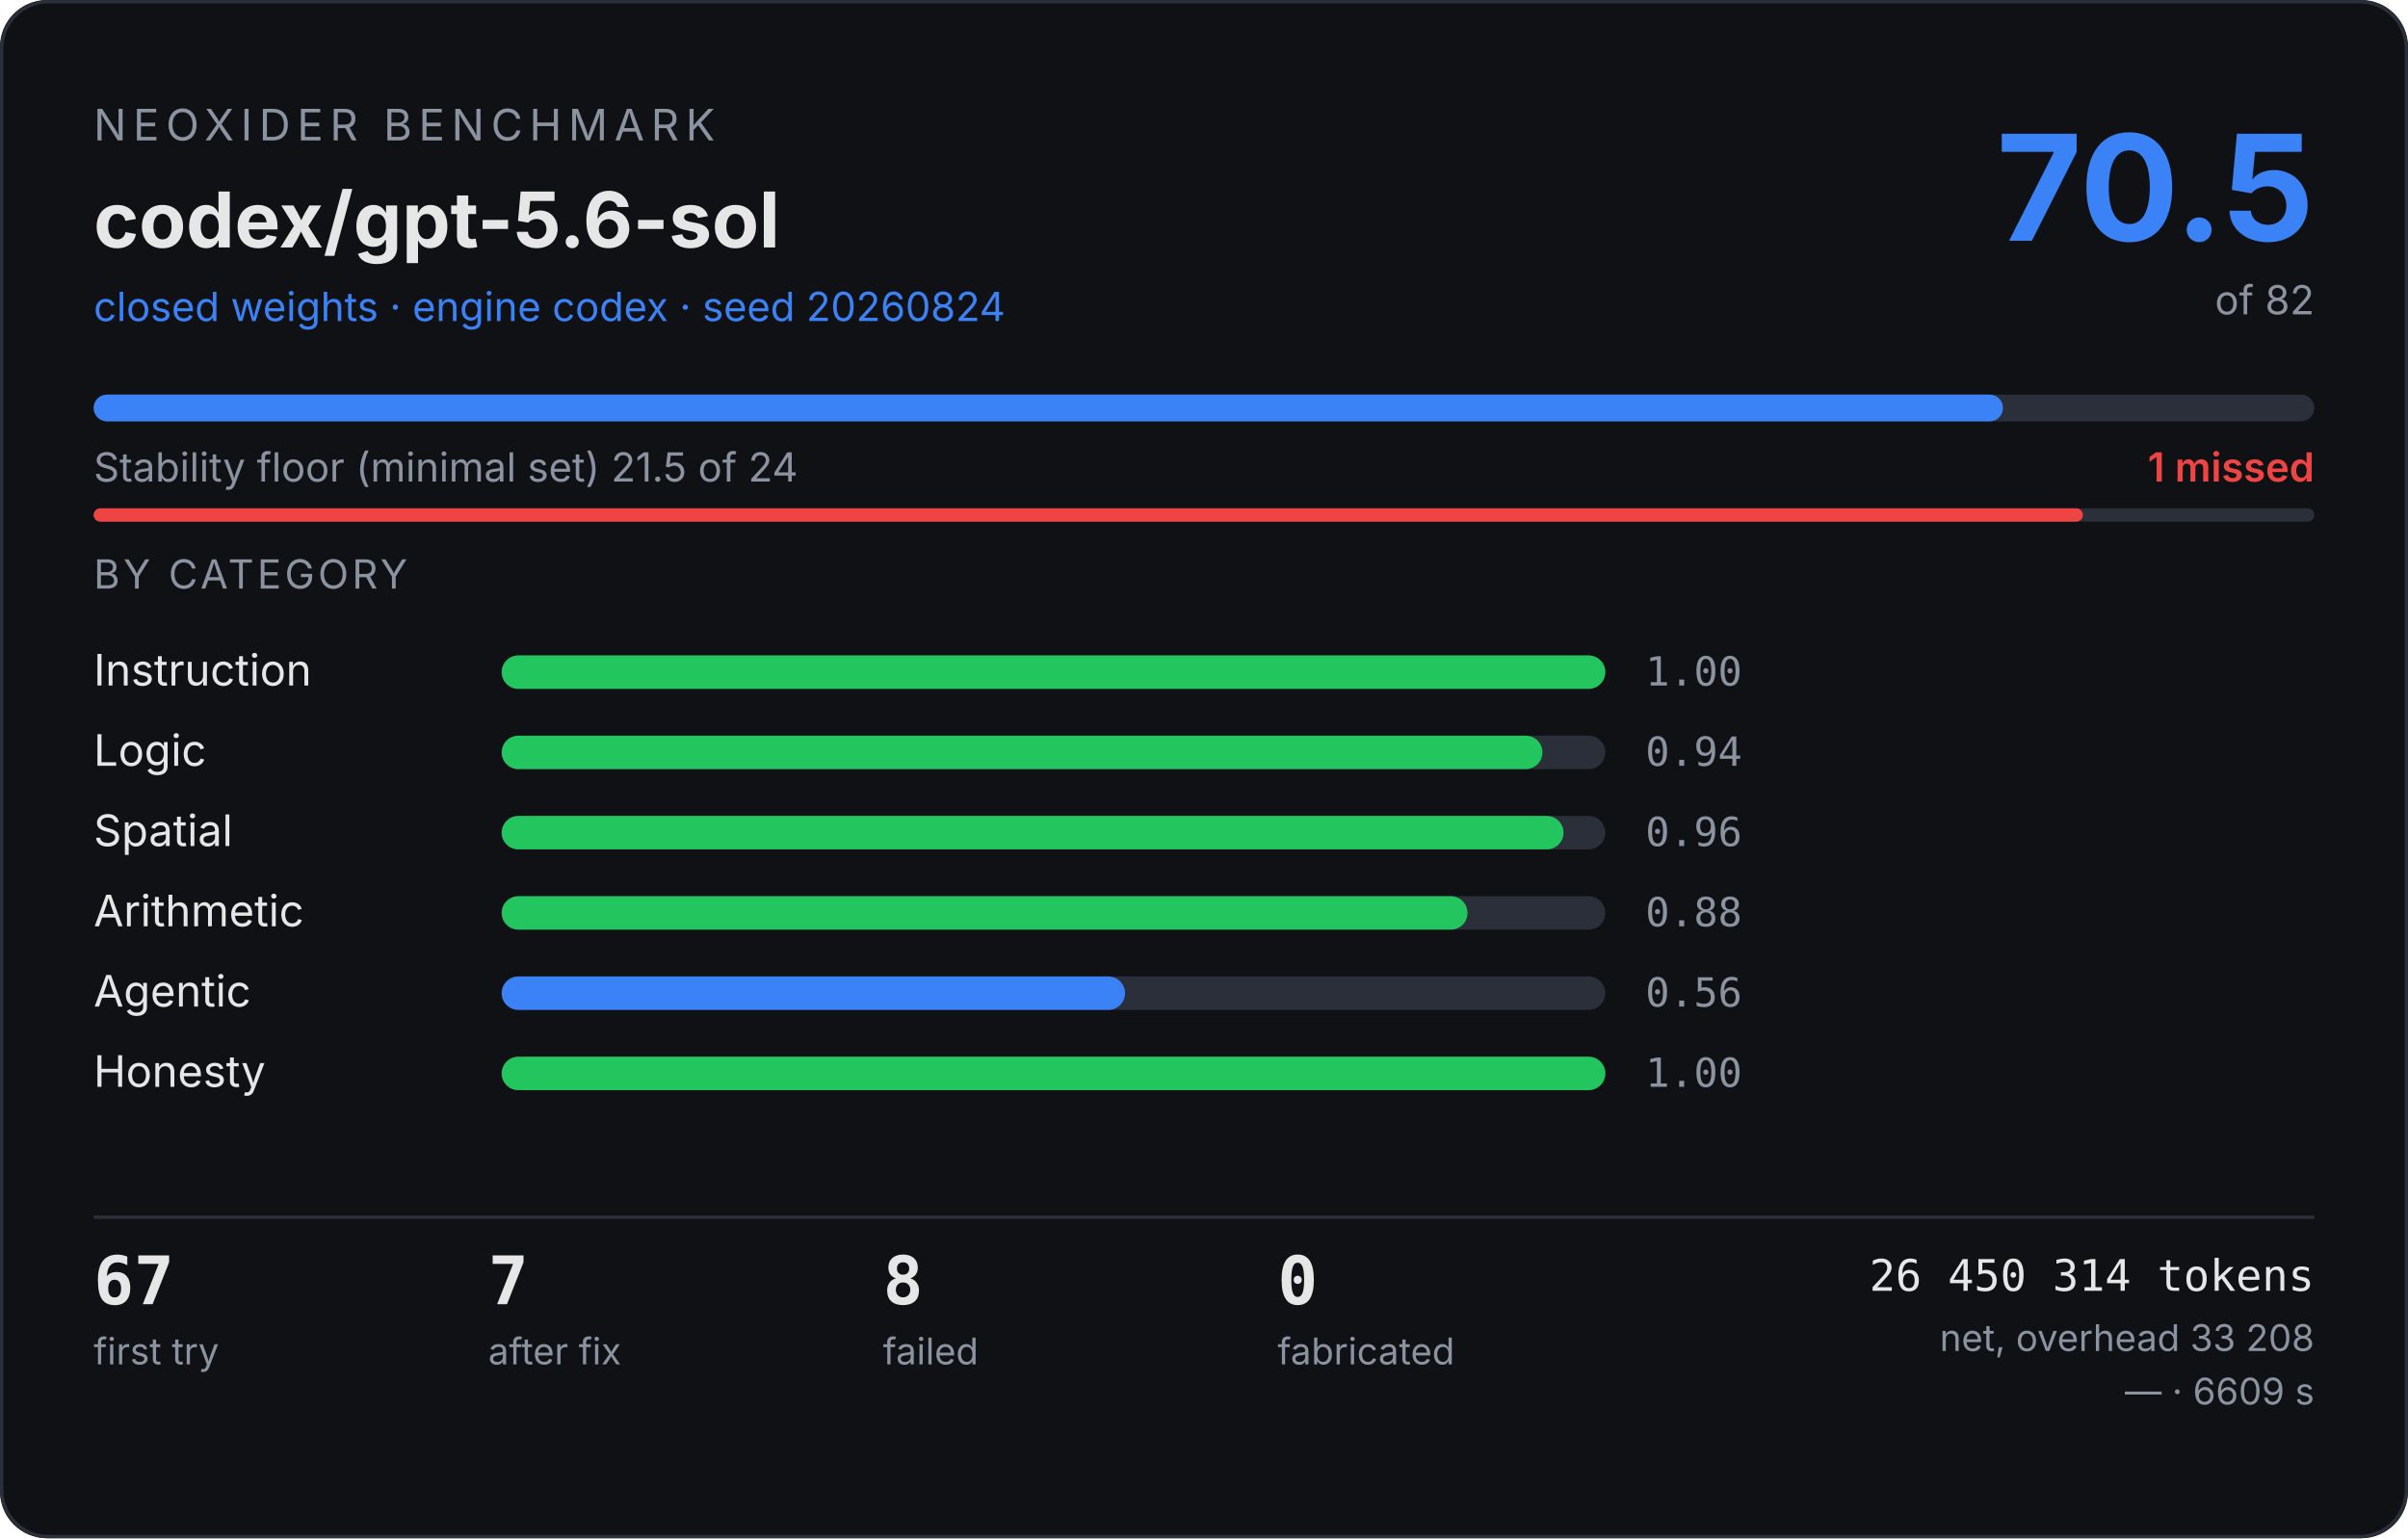
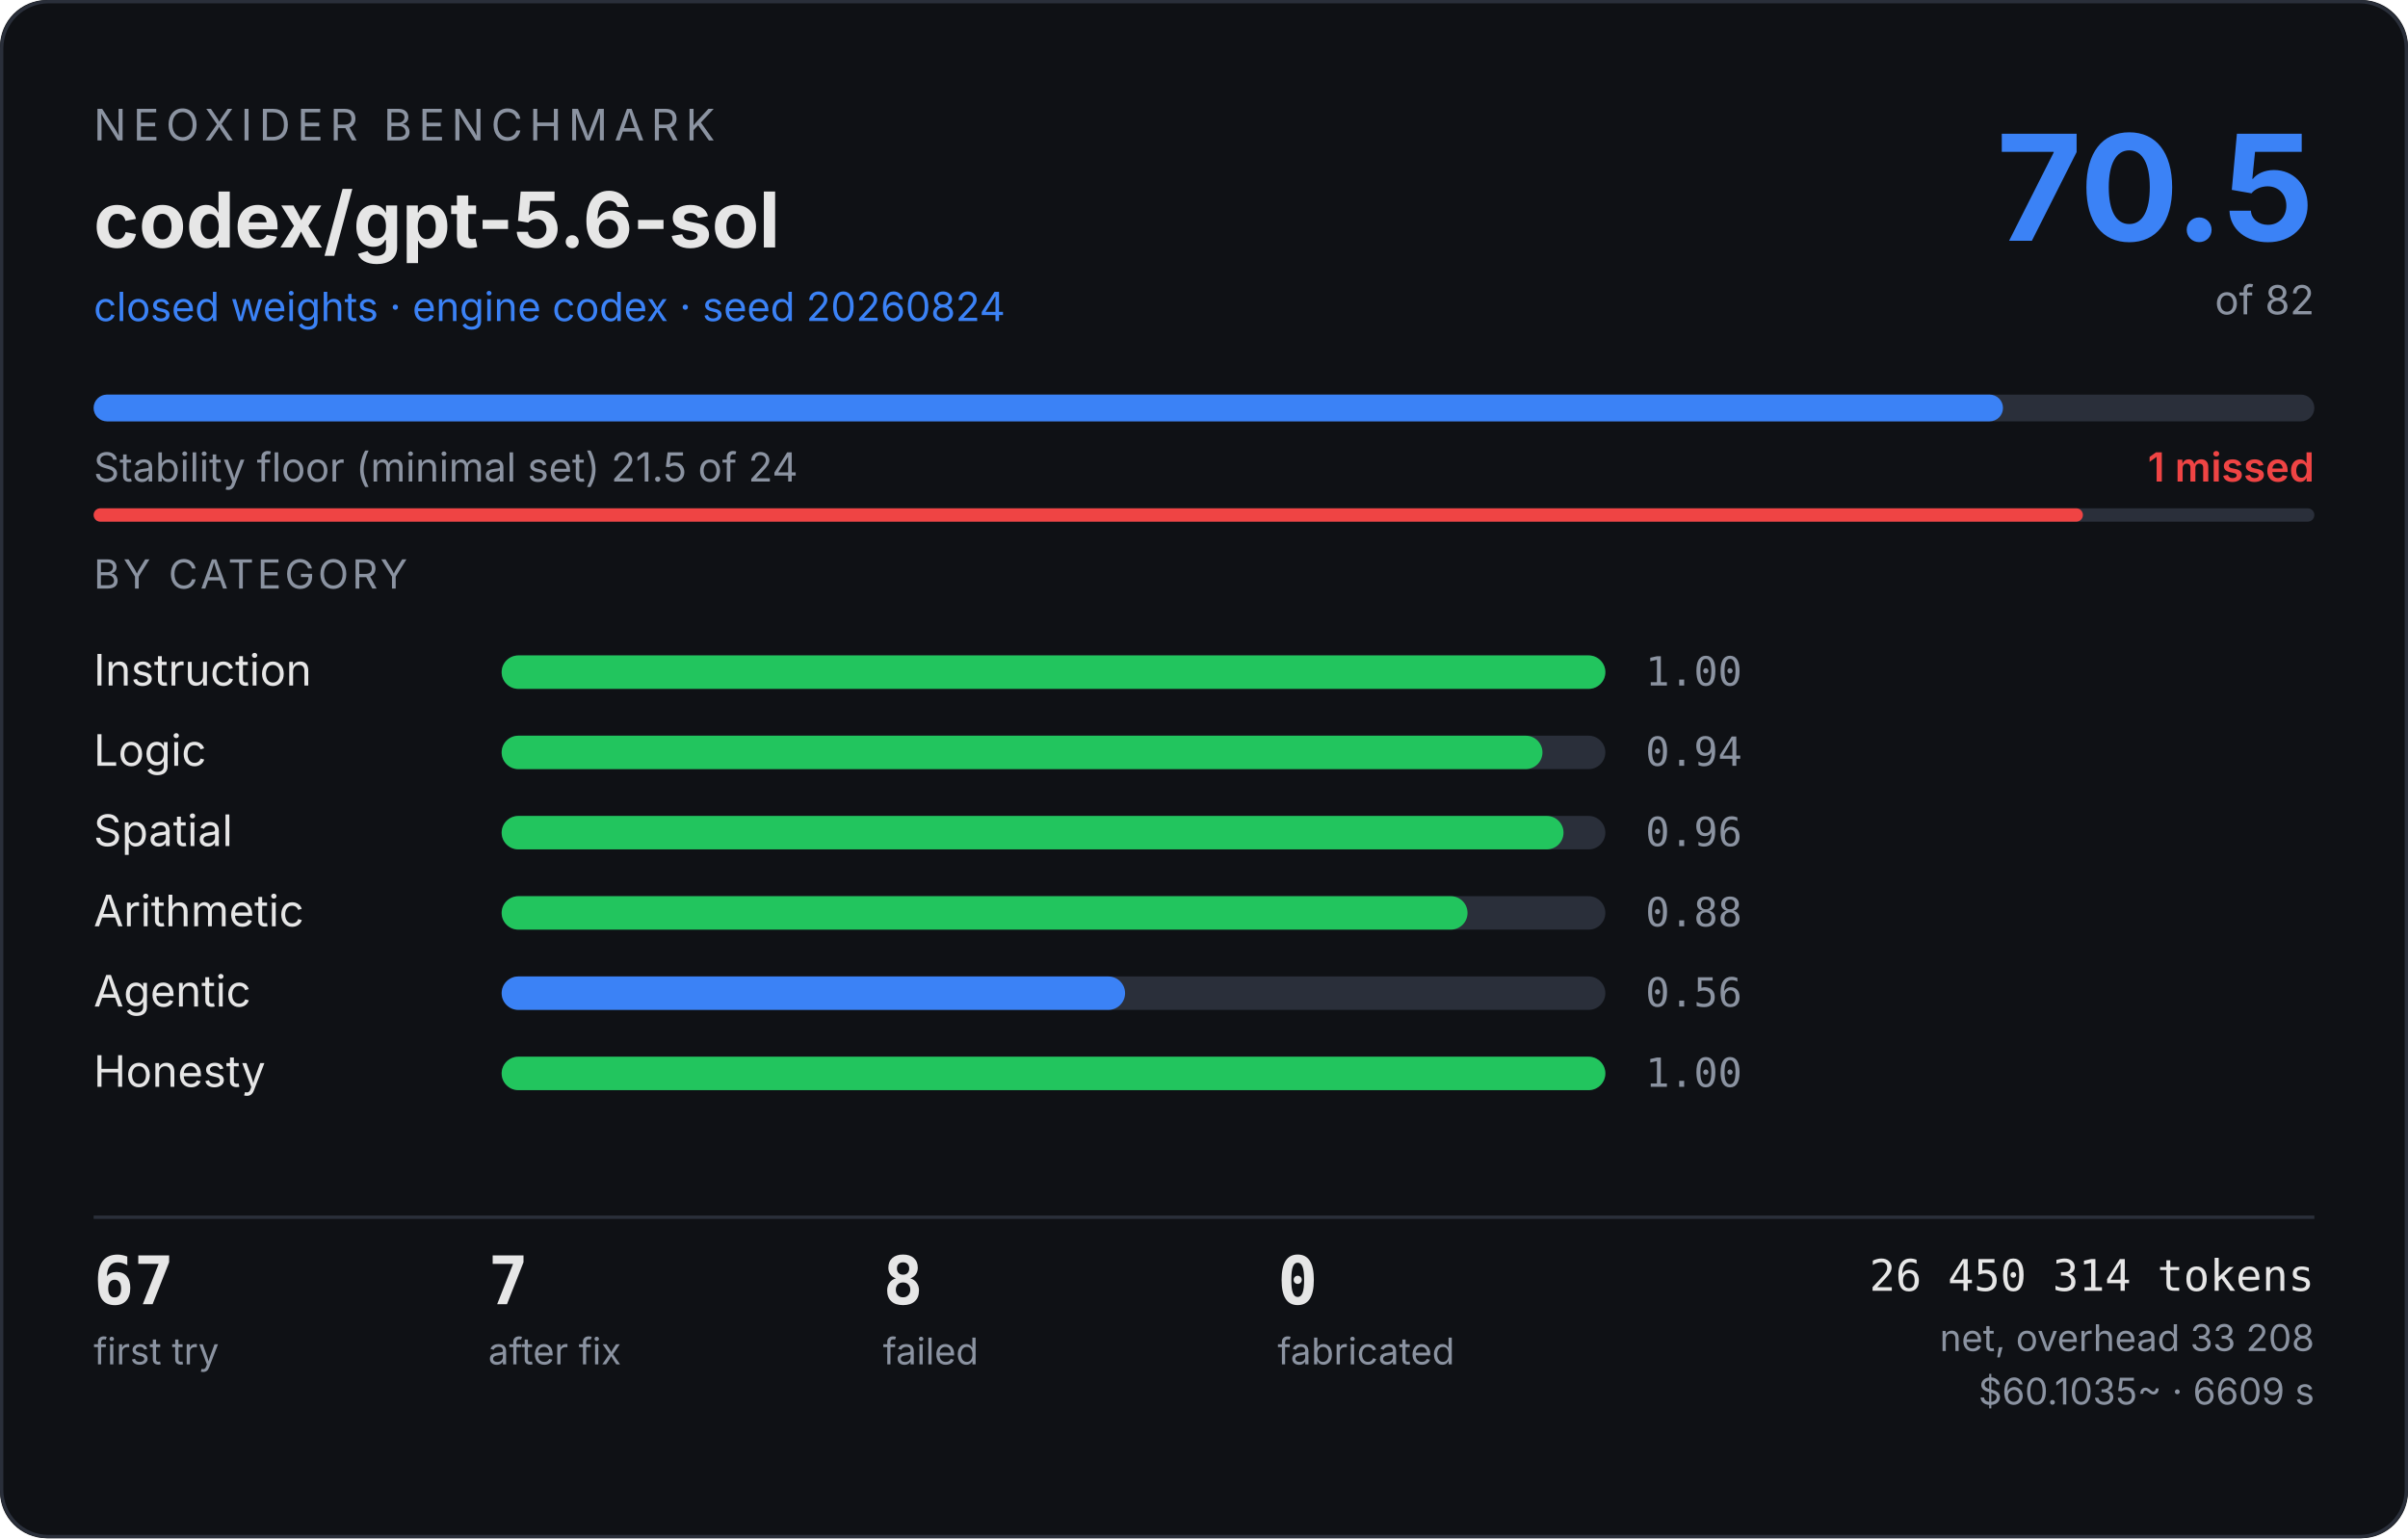
<svg xmlns="http://www.w3.org/2000/svg" width="720" height="460" viewBox="0 0 720 460" font-family="system-ui,-apple-system,Segoe UI,sans-serif">
  <rect width="720" height="460" rx="14" fill="#0f1115" />
  <rect x="0.5" y="0.5" width="719" height="459" rx="14" fill="none" stroke="#2a2f3a" />
  <text x="28" y="42" fill="#8b93a1" font-size="13" letter-spacing="2">NEOXIDER BENCHMARK</text>
  <text x="28" y="74" fill="#e6e6e6" font-size="23" font-weight="700">codex/gpt-5.6-sol</text>
  <text x="28" y="96" fill="#3b82f6" font-size="12">closed weights · engine codex · seed 20260824</text>
  <text x="692" y="72" text-anchor="end" fill="#3b82f6" font-size="44" font-weight="700">70.5</text>
  <text x="692" y="94" text-anchor="end" fill="#8b93a1" font-size="12">of 82</text>
  <rect x="28" y="118" width="664" height="8" rx="4" fill="#2a2f3a" />
  <rect x="28" y="118" width="570.9" height="8" rx="4" fill="#3b82f6" />
  <text x="28" y="144" fill="#8b93a1" font-size="12">Stability floor (minimal set) 21.5 of 24</text>
  <text x="692" y="144" text-anchor="end" fill="#ef4444" font-size="12" font-weight="600">1 missed</text>
  <rect x="28" y="152" width="664" height="4" rx="2" fill="#2a2f3a" />
  <rect x="28" y="152" width="594.8" height="4" rx="2" fill="#ef4444" />
  <text x="28" y="176" fill="#8b93a1" font-size="12" letter-spacing="1">BY CATEGORY</text>
  <text x="28" y="205" fill="#e6e6e6" font-size="13">Instruction</text>
  <rect x="150" y="196" width="330" height="10" rx="5" fill="#2a2f3a" />
  <rect x="150" y="196" width="330.0" height="10" rx="5" fill="#22c55e" />
  <text x="492" y="205" fill="#8b93a1" font-size="12" font-family="ui-monospace,Consolas,monospace">1.00</text>
  <text x="28" y="229" fill="#e6e6e6" font-size="13">Logic</text>
  <rect x="150" y="220" width="330" height="10" rx="5" fill="#2a2f3a" />
  <rect x="150" y="220" width="311.2" height="10" rx="5" fill="#22c55e" />
  <text x="492" y="229" fill="#8b93a1" font-size="12" font-family="ui-monospace,Consolas,monospace">0.94</text>
  <text x="28" y="253" fill="#e6e6e6" font-size="13">Spatial</text>
  <rect x="150" y="244" width="330" height="10" rx="5" fill="#2a2f3a" />
  <rect x="150" y="244" width="317.5" height="10" rx="5" fill="#22c55e" />
  <text x="492" y="253" fill="#8b93a1" font-size="12" font-family="ui-monospace,Consolas,monospace">0.96</text>
  <text x="28" y="277" fill="#e6e6e6" font-size="13">Arithmetic</text>
  <rect x="150" y="268" width="330" height="10" rx="5" fill="#2a2f3a" />
  <rect x="150" y="268" width="288.8" height="10" rx="5" fill="#22c55e" />
  <text x="492" y="277" fill="#8b93a1" font-size="12" font-family="ui-monospace,Consolas,monospace">0.88</text>
  <text x="28" y="301" fill="#e6e6e6" font-size="13">Agentic</text>
  <rect x="150" y="292" width="330" height="10" rx="5" fill="#2a2f3a" />
  <rect x="150" y="292" width="186.4" height="10" rx="5" fill="#3b82f6" />
  <text x="492" y="301" fill="#8b93a1" font-size="12" font-family="ui-monospace,Consolas,monospace">0.56</text>
  <text x="28" y="325" fill="#e6e6e6" font-size="13">Honesty</text>
  <rect x="150" y="316" width="330" height="10" rx="5" fill="#2a2f3a" />
  <rect x="150" y="316" width="330.0" height="10" rx="5" fill="#22c55e" />
  <text x="492" y="325" fill="#8b93a1" font-size="12" font-family="ui-monospace,Consolas,monospace">1.00</text>
  <line x1="28" y1="364" x2="692" y2="364" stroke="#2a2f3a" />
  <text x="28" y="390" fill="#e6e6e6" font-size="20" font-weight="700" font-family="ui-monospace,Consolas,monospace">67</text>
  <text x="28" y="408" fill="#8b93a1" font-size="11">first try</text>
  <text x="146" y="390" fill="#e6e6e6" font-size="20" font-weight="700" font-family="ui-monospace,Consolas,monospace">7</text>
  <text x="146" y="408" fill="#8b93a1" font-size="11">after fix</text>
  <text x="264" y="390" fill="#e6e6e6" font-size="20" font-weight="700" font-family="ui-monospace,Consolas,monospace">8</text>
  <text x="264" y="408" fill="#8b93a1" font-size="11">failed</text>
  <text x="382" y="390" fill="#e6e6e6" font-size="20" font-weight="700" font-family="ui-monospace,Consolas,monospace">0</text>
  <text x="382" y="408" fill="#8b93a1" font-size="11">fabricated</text>
  <text x="692" y="386" text-anchor="end" fill="#e6e6e6" font-size="13" font-family="ui-monospace,Consolas,monospace">26 450 314 tokens</text>
  <text x="692" y="404" text-anchor="end" fill="#8b93a1" font-size="11">net, overhead 33 208</text>
-   <text x="692" y="420" text-anchor="end" fill="#8b93a1" font-size="11">— · 6609 s</text>
+   <text x="692" y="420" text-anchor="end" fill="#8b93a1" font-size="11">$60.1035~ · 6609 s</text>
</svg>
